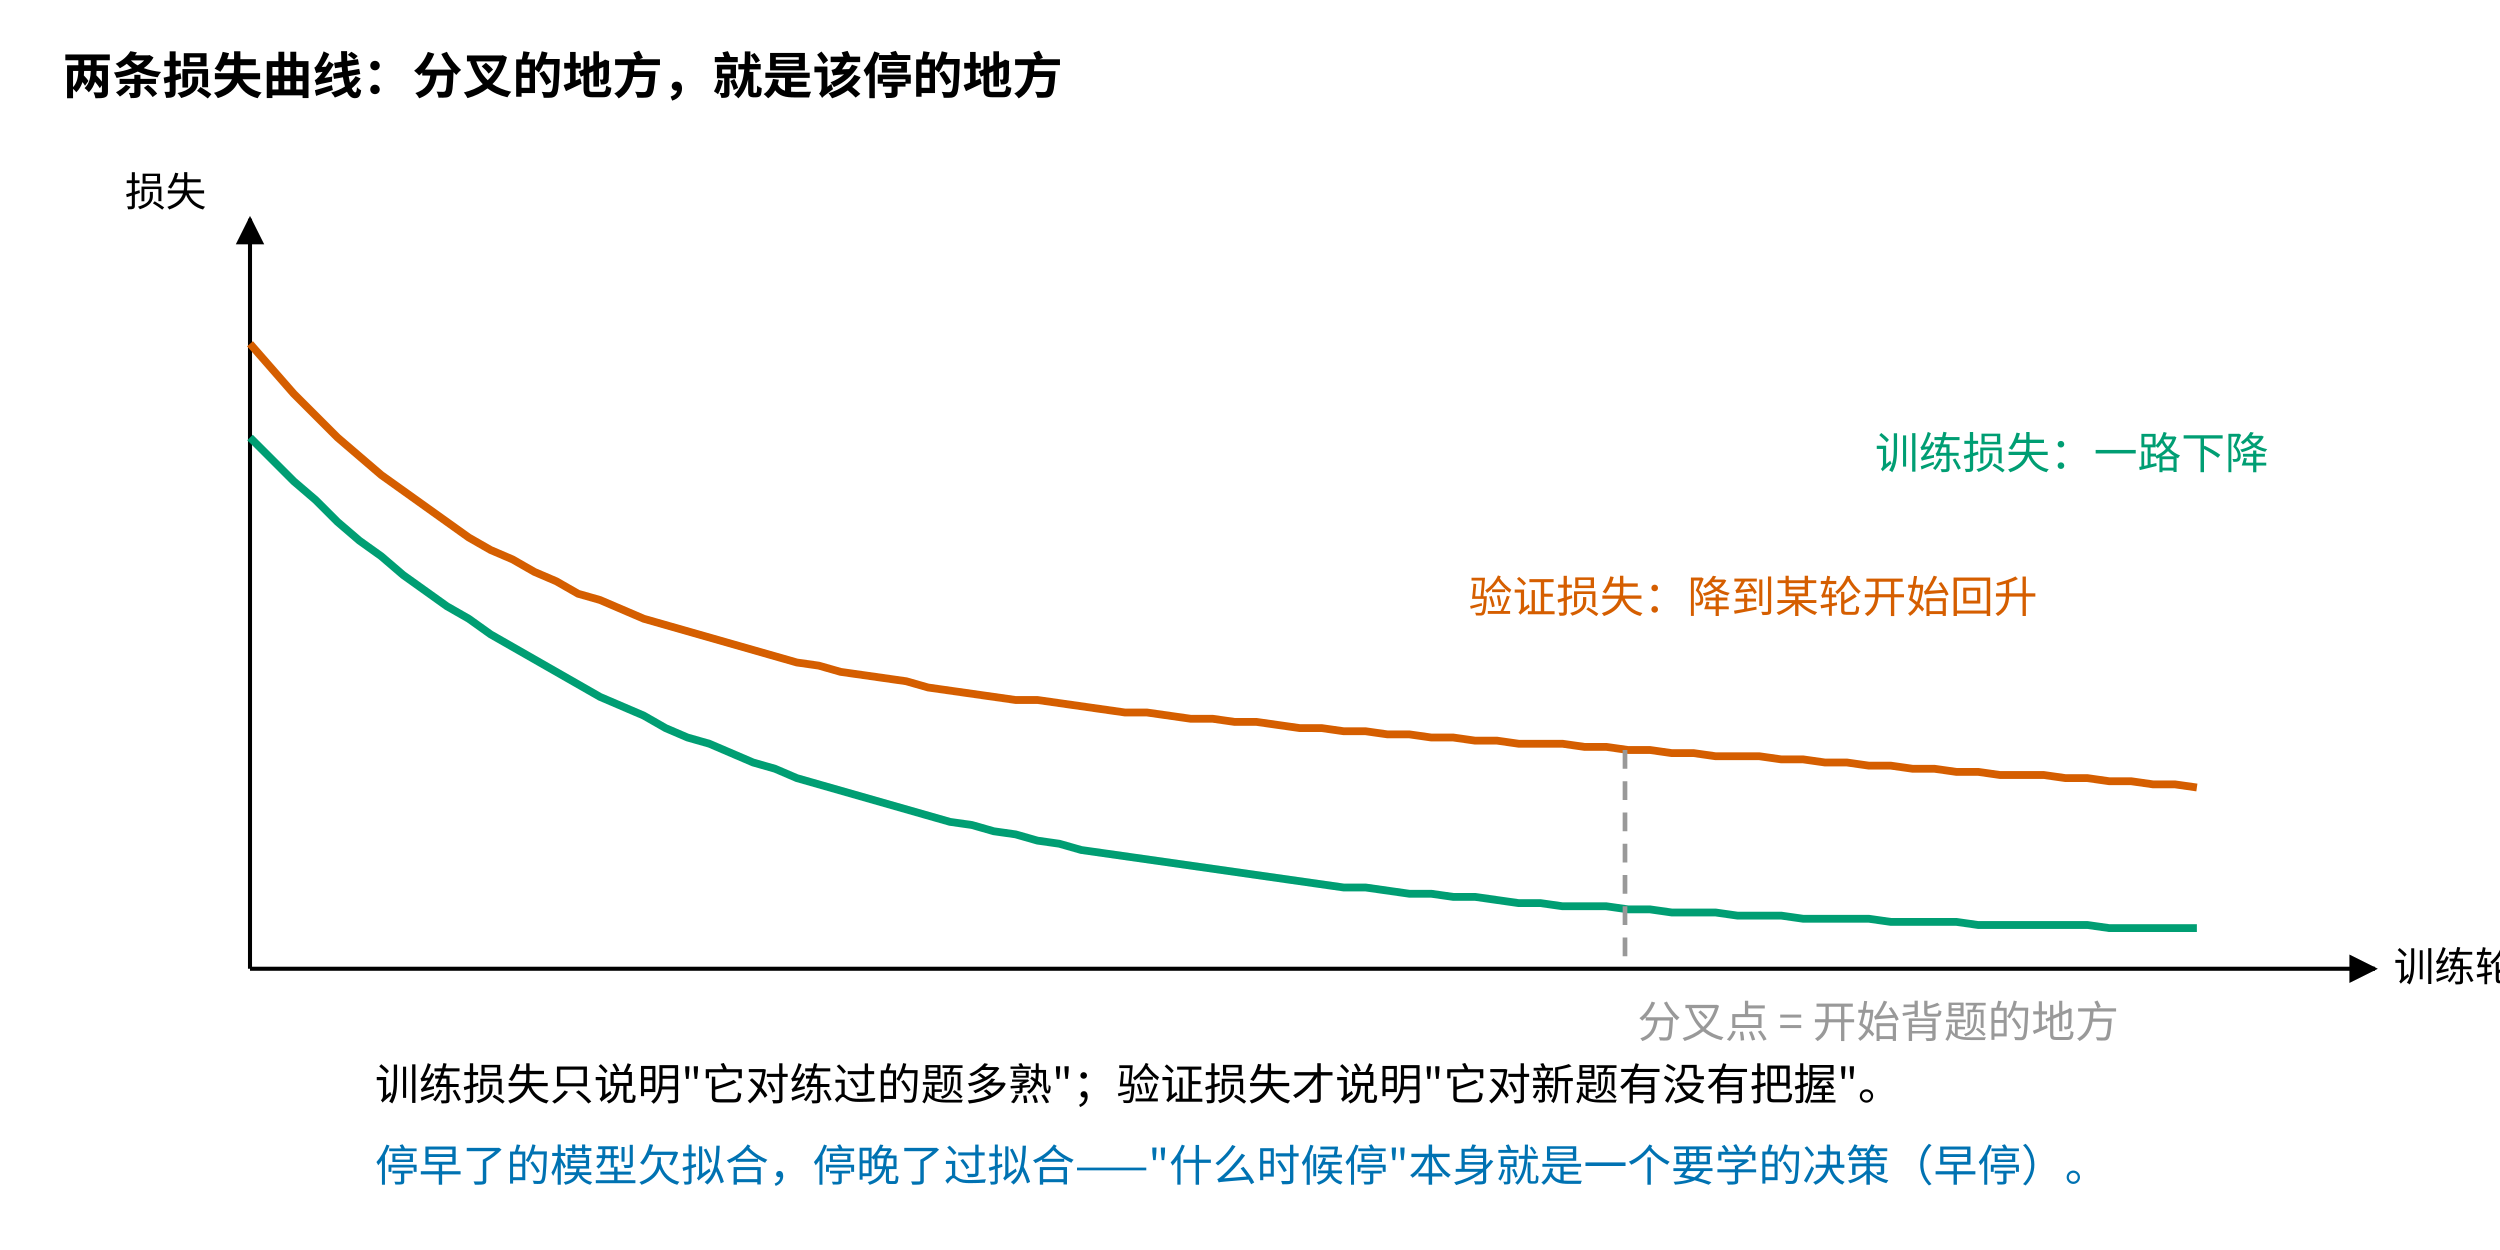
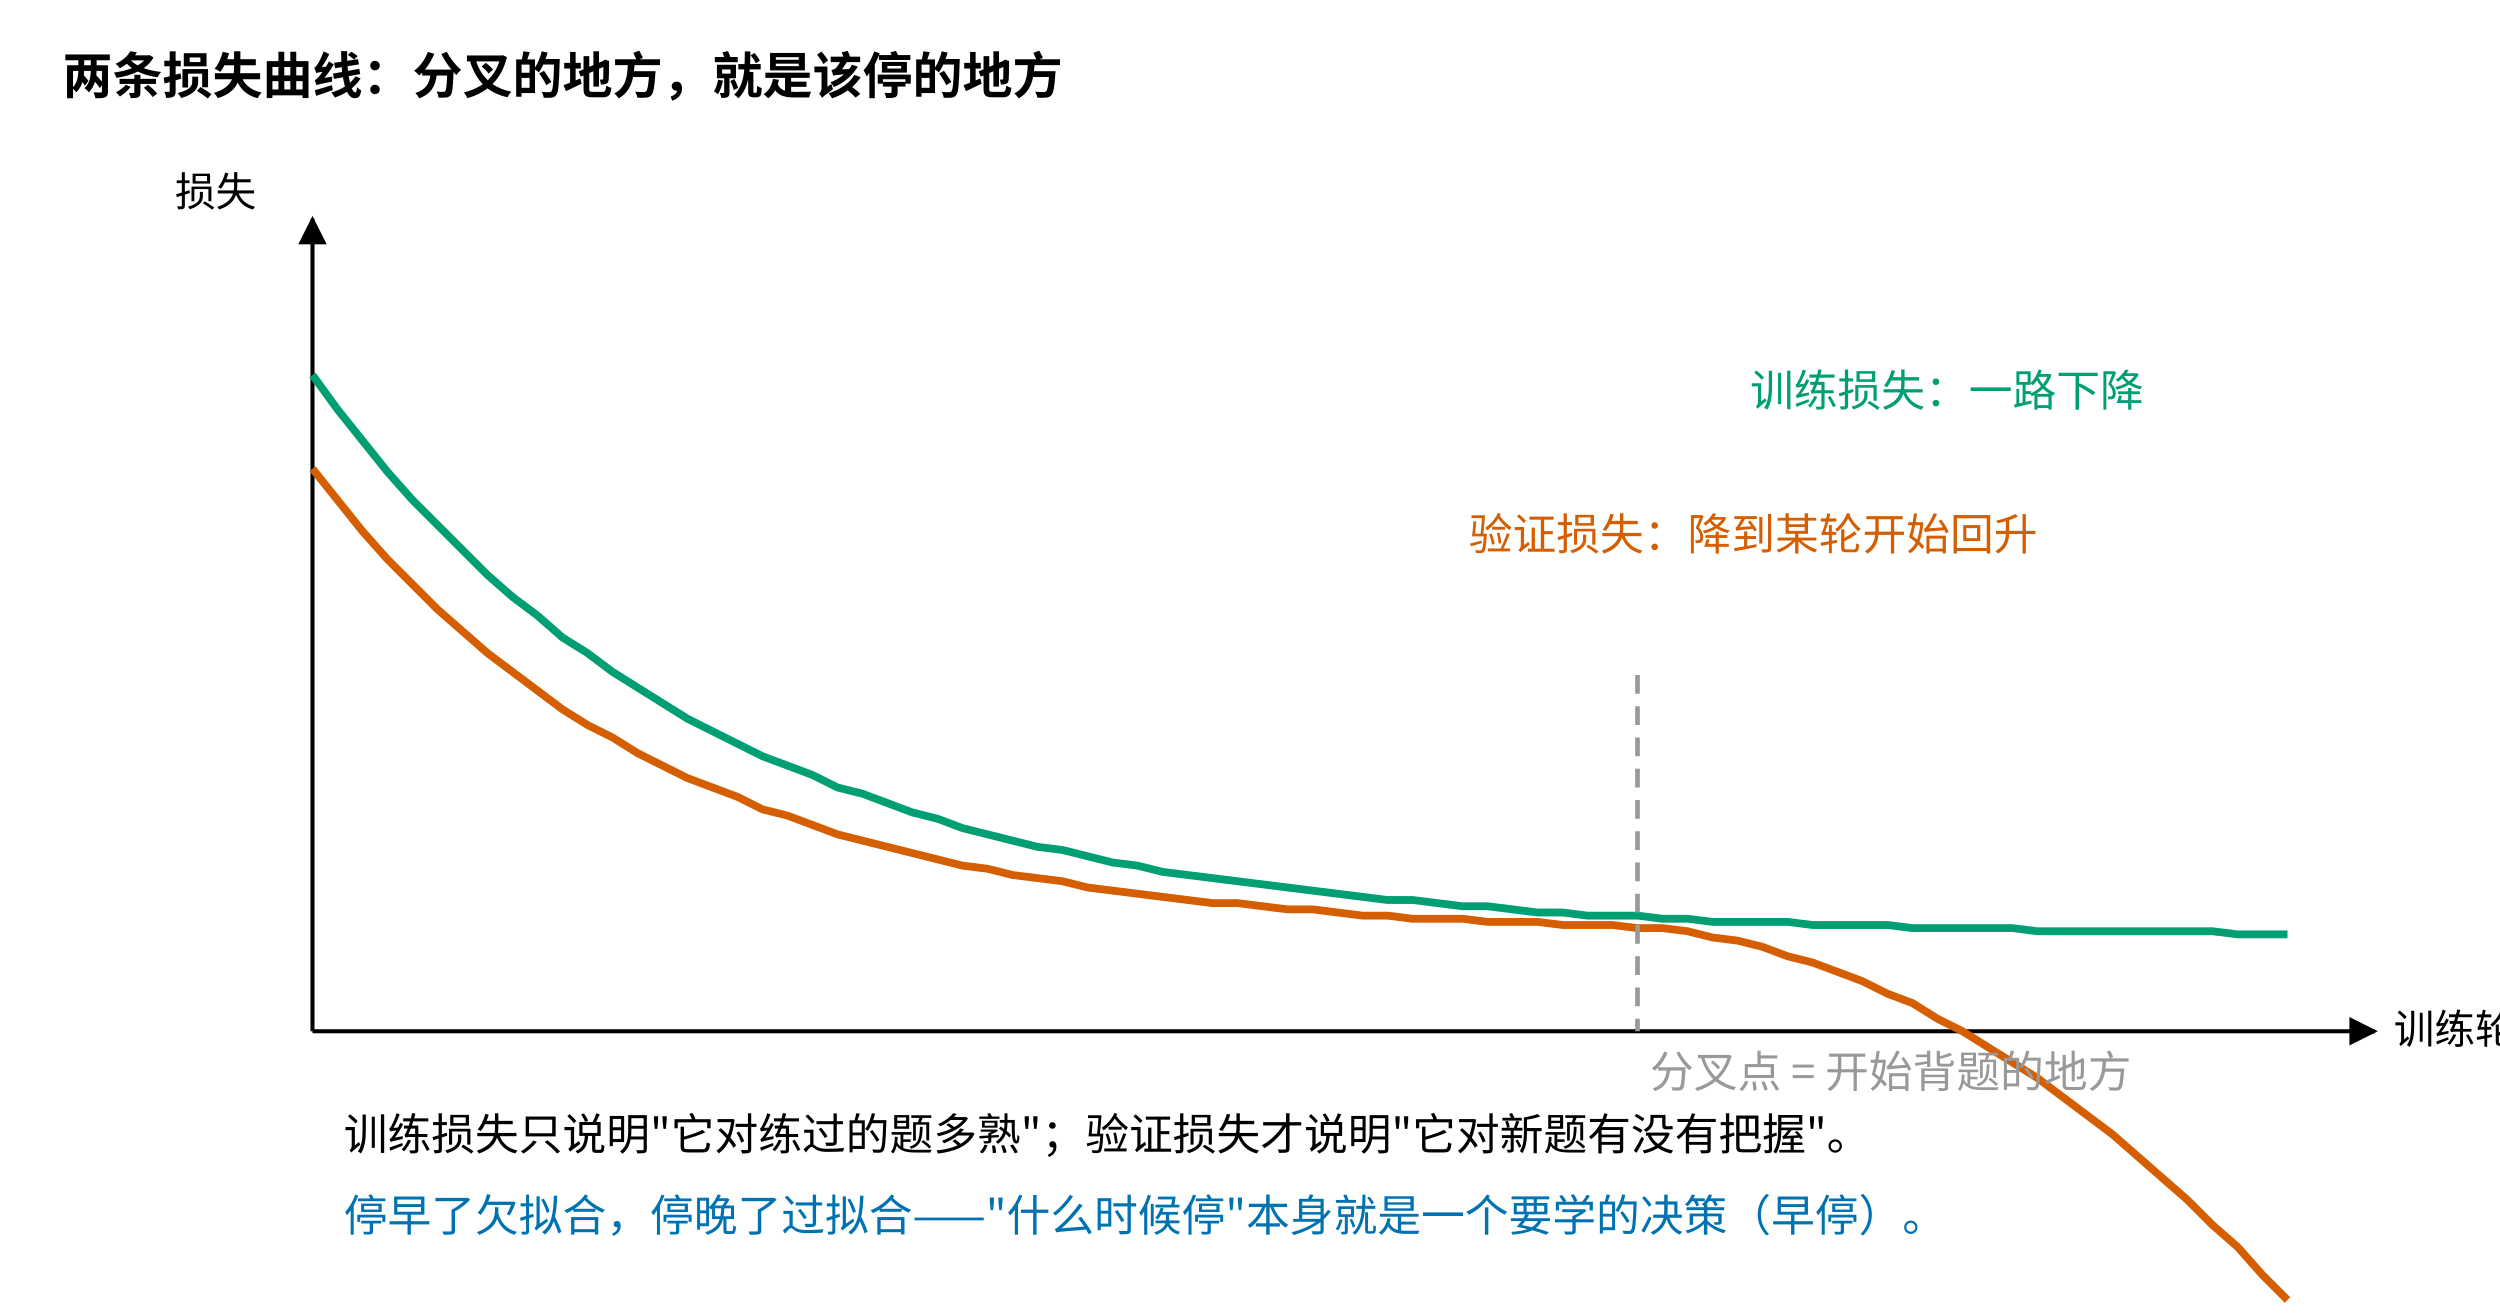
- <svg xmlns="http://www.w3.org/2000/svg" width="800" height="400" viewBox="0 0 800 400">
+ <svg xmlns="http://www.w3.org/2000/svg" width="800" height="420" viewBox="0 0 800 420">
  <defs>
    <marker id="arr" viewBox="0 0 10 10" refX="9" refY="5" markerWidth="7" markerHeight="7" orient="auto-start-reverse">
      <path d="M 0 0 L 10 5 L 0 10 z" fill="#000000" />
    </marker>
  </defs>
  <text x="20" y="30" font-size="16" font-weight="bold" fill="#000000" font-family="Noto Sans CJK SC, sans-serif">两条损失曲线：分叉的地方，就是该停的地方</text>
-   <line x1="80" y1="310" x2="760" y2="310" stroke="#000000" stroke-width="1.3" marker-end="url(#arr)" />
-   <line x1="80" y1="310" x2="80" y2="70" stroke="#000000" stroke-width="1.3" marker-end="url(#arr)" />
-   <text x="766" y="314" font-size="13" fill="#000000" font-family="Noto Sans CJK SC, sans-serif">训练轮数</text>
-   <text x="40" y="66" font-size="13" fill="#000000" font-family="Noto Sans CJK SC, sans-serif">损失</text>
-   <polyline points="80,140 87,147 94,154 101,160 108,167 115,173 122,178 129,184 136,189 143,194 150,198 157,203 164,207 171,211 178,215 185,219 192,223 199,226 206,229 213,233 220,236 227,238 234,241 241,244 248,246 255,249 262,251 269,253 276,255 283,257 290,259 297,261 304,263 311,264 318,266 325,267 332,269 339,270 346,272 353,273 360,274 367,275 374,276 381,277 388,278 395,279 402,280 409,281 416,282 423,283 430,284 437,284 444,285 451,286 458,286 465,287 472,287 479,288 486,289 493,289 500,290 507,290 514,290 521,291 528,291 535,292 542,292 549,292 556,293 563,293 570,293 577,294 584,294 591,294 598,294 605,295 612,295 619,295 626,295 633,296 640,296 647,296 654,296 661,296 668,296 675,297 682,297 689,297 696,297 703,297" fill="none" stroke="#009E73" stroke-width="2.5" />
-   <polyline points="80,110 87,118 94,126 101,133 108,140 115,146 122,152 129,157 136,162 143,167 150,172 157,176 164,179 171,183 178,186 185,190 192,192 199,195 206,198 213,200 220,202 227,204 234,206 241,208 248,210 255,212 262,213 269,215 276,216 283,217 290,218 297,220 304,221 311,222 318,223 325,224 332,224 339,225 346,226 353,227 360,228 367,228 374,229 381,230 388,230 395,231 402,231 409,232 416,233 423,233 430,234 437,234 444,235 451,235 458,236 465,236 472,237 479,237 486,238 493,238 500,238 507,239 514,239 521,240 528,240 535,241 542,241 549,242 556,242 563,242 570,243 577,243 584,244 591,244 598,245 605,245 612,246 619,246 626,247 633,247 640,248 647,248 654,248 661,249 668,249 675,250 682,250 689,251 696,251 703,252" fill="none" stroke="#D55E00" stroke-width="2.5" />
+   <line x1="100" y1="330" x2="760" y2="330" stroke="#000000" stroke-width="1.3" marker-end="url(#arr)" />
+   <line x1="100" y1="330" x2="100" y2="70" stroke="#000000" stroke-width="1.3" marker-end="url(#arr)" />
+   <text x="766" y="334" font-size="13" fill="#000000" font-family="Noto Sans CJK SC, sans-serif">训练轮数</text>
+   <text x="56" y="66" font-size="13" fill="#000000" font-family="Noto Sans CJK SC, sans-serif">损失</text>
+   <polyline points="100,120 108,131 116,141 124,151 132,160 140,168 148,176 156,184 164,191 172,197 180,204 188,209 196,215 204,220 212,225 220,230 228,234 236,238 244,242 252,245 260,248 268,252 276,254 284,257 292,260 300,262 308,265 316,267 324,269 332,271 340,272 348,274 356,276 364,277 372,279 380,280 388,281 396,282 404,283 412,284 420,285 428,286 436,287 444,288 452,288 460,289 468,290 476,290 484,291 492,292 500,292 508,293 516,293 524,293 532,294 540,294 548,295 556,295 564,295 572,295 580,296 588,296 596,296 604,296 612,297 620,297 628,297 636,297 644,297 652,298 660,298 668,298 676,298 684,298 692,298 700,298 708,298 716,299 724,299 732,299" fill="none" stroke="#009E73" stroke-width="2.5" />
+   <polyline points="100,150 108,160 116,170 124,179 132,187 140,195 148,202 156,209 164,215 172,221 180,227 188,232 196,236 204,241 212,245 220,249 228,252 236,255 244,259 252,261 260,264 268,267 276,269 284,271 292,273 300,275 308,277 316,278 324,280 332,281 340,282 348,284 356,285 364,286 372,287 380,288 388,289 396,289 404,290 412,291 420,291 428,292 436,293 444,293 452,294 460,294 468,294 476,295 484,295 492,295 500,296 508,296 516,296 524,297 532,297 540,298 548,300 556,301 564,303 572,306 580,308 588,311 596,314 604,318 612,321 620,326 628,330 636,335 644,340 652,345 660,351 668,357 676,363 684,370 692,377 700,384 708,392 716,399 724,408 732,416" fill="none" stroke="#D55E00" stroke-width="2.5" />
  <g font-size="14" font-family="Noto Sans CJK SC, sans-serif" fill="#000000">
-     <text x="600" y="150" fill="#009E73">训练损失：一路下降</text>
-     <text x="470" y="196" fill="#D55E00">验证损失：降到某轮开始回升</text>
-     <line x1="520" y1="240" x2="520" y2="310" stroke="#999999" stroke-width="1.5" stroke-dasharray="6 4" />
-     <text x="524" y="332" fill="#999999">分叉点 = 开始背题的地方</text>
-     <text x="120" y="352">训练损失只说明"它对练过的题多熟"；验证损失才说明"它对新题有没有把握"。</text>
-     <text x="120" y="378" fill="#0072B2">停早了的模型欠拟合，停晚了过拟合——"什么时候停"本身就是一个要学的决策（早停）。</text>
+     <text x="560" y="130" fill="#009E73">训练损失：一路下降</text>
+     <text x="470" y="176" fill="#D55E00">验证损失：降到某轮开始回升</text>
+     <line x1="524" y1="216" x2="524" y2="330" stroke="#999999" stroke-width="1.5" stroke-dasharray="6 4" />
+     <text x="528" y="348" fill="#999999">分叉点 = 开始背题的地方</text>
+     <text x="110" y="368">训练损失只说明"它对练过的题多熟"；验证损失才说明"它对新题有没有把握"。</text>
+     <text x="110" y="394" fill="#0072B2">停早了欠拟合，停晚了过拟合——"什么时候停"本身就是一个要学的决策（早停）。</text>
  </g>
</svg>
